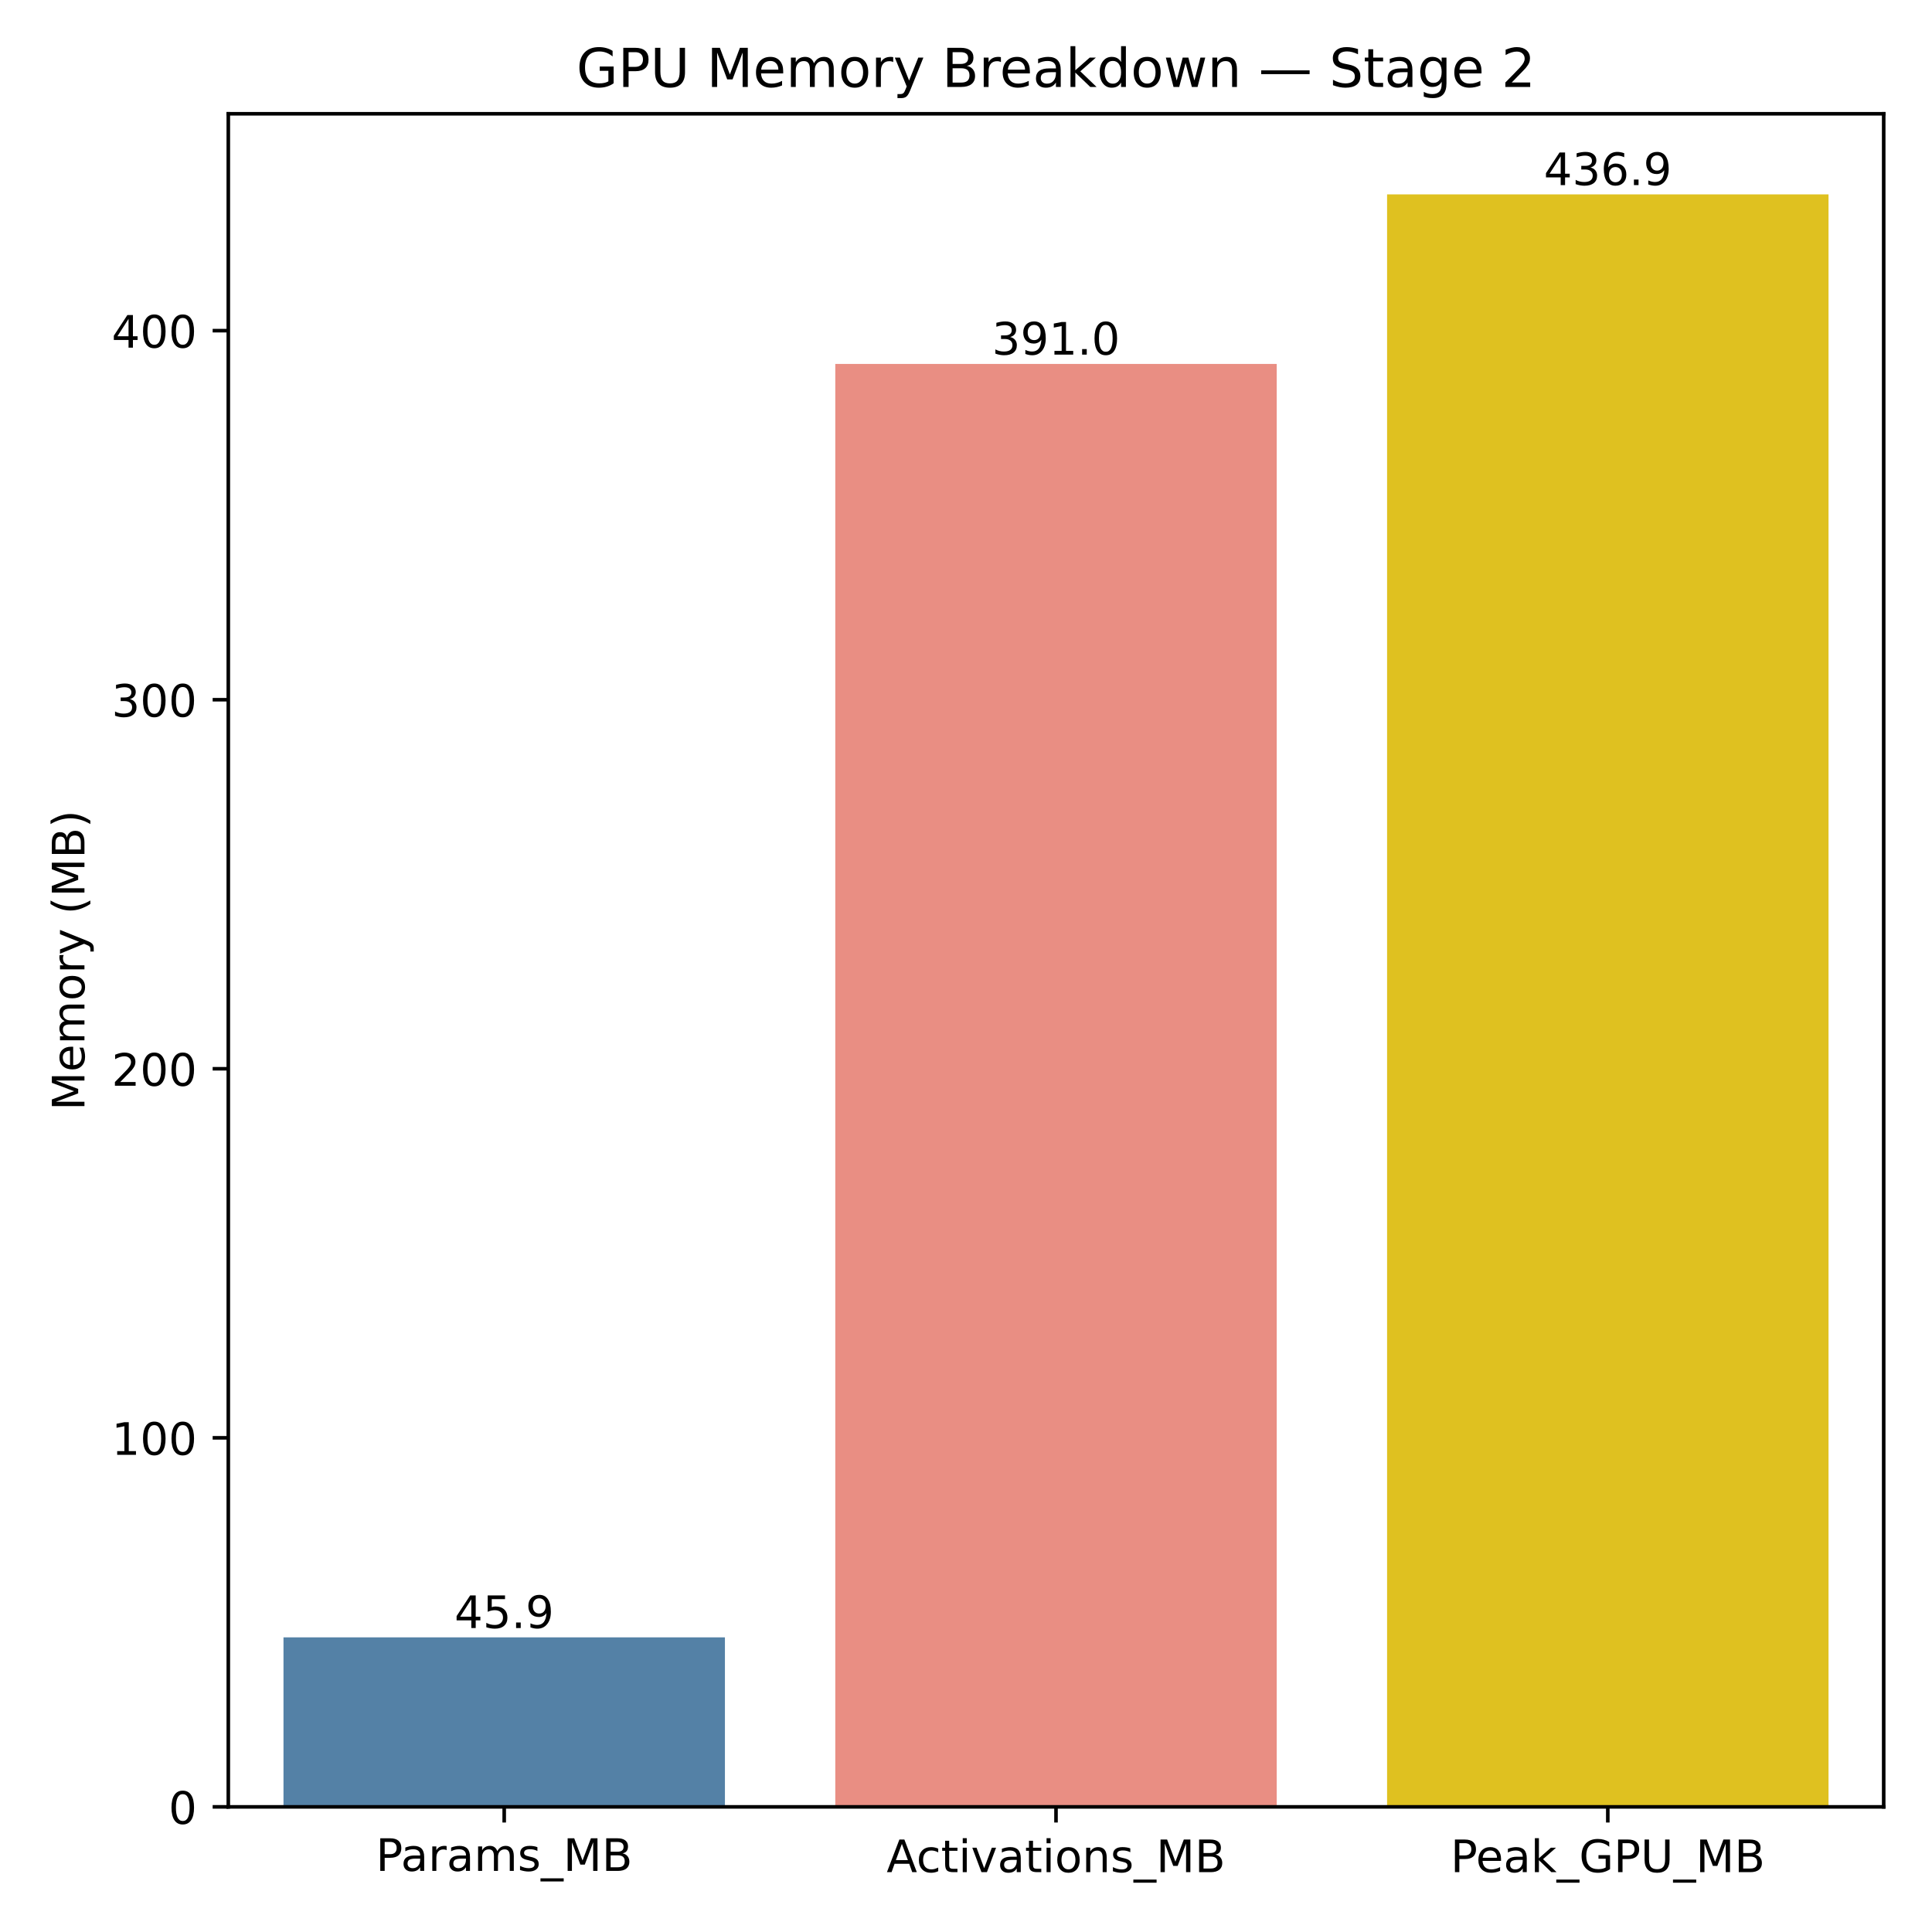
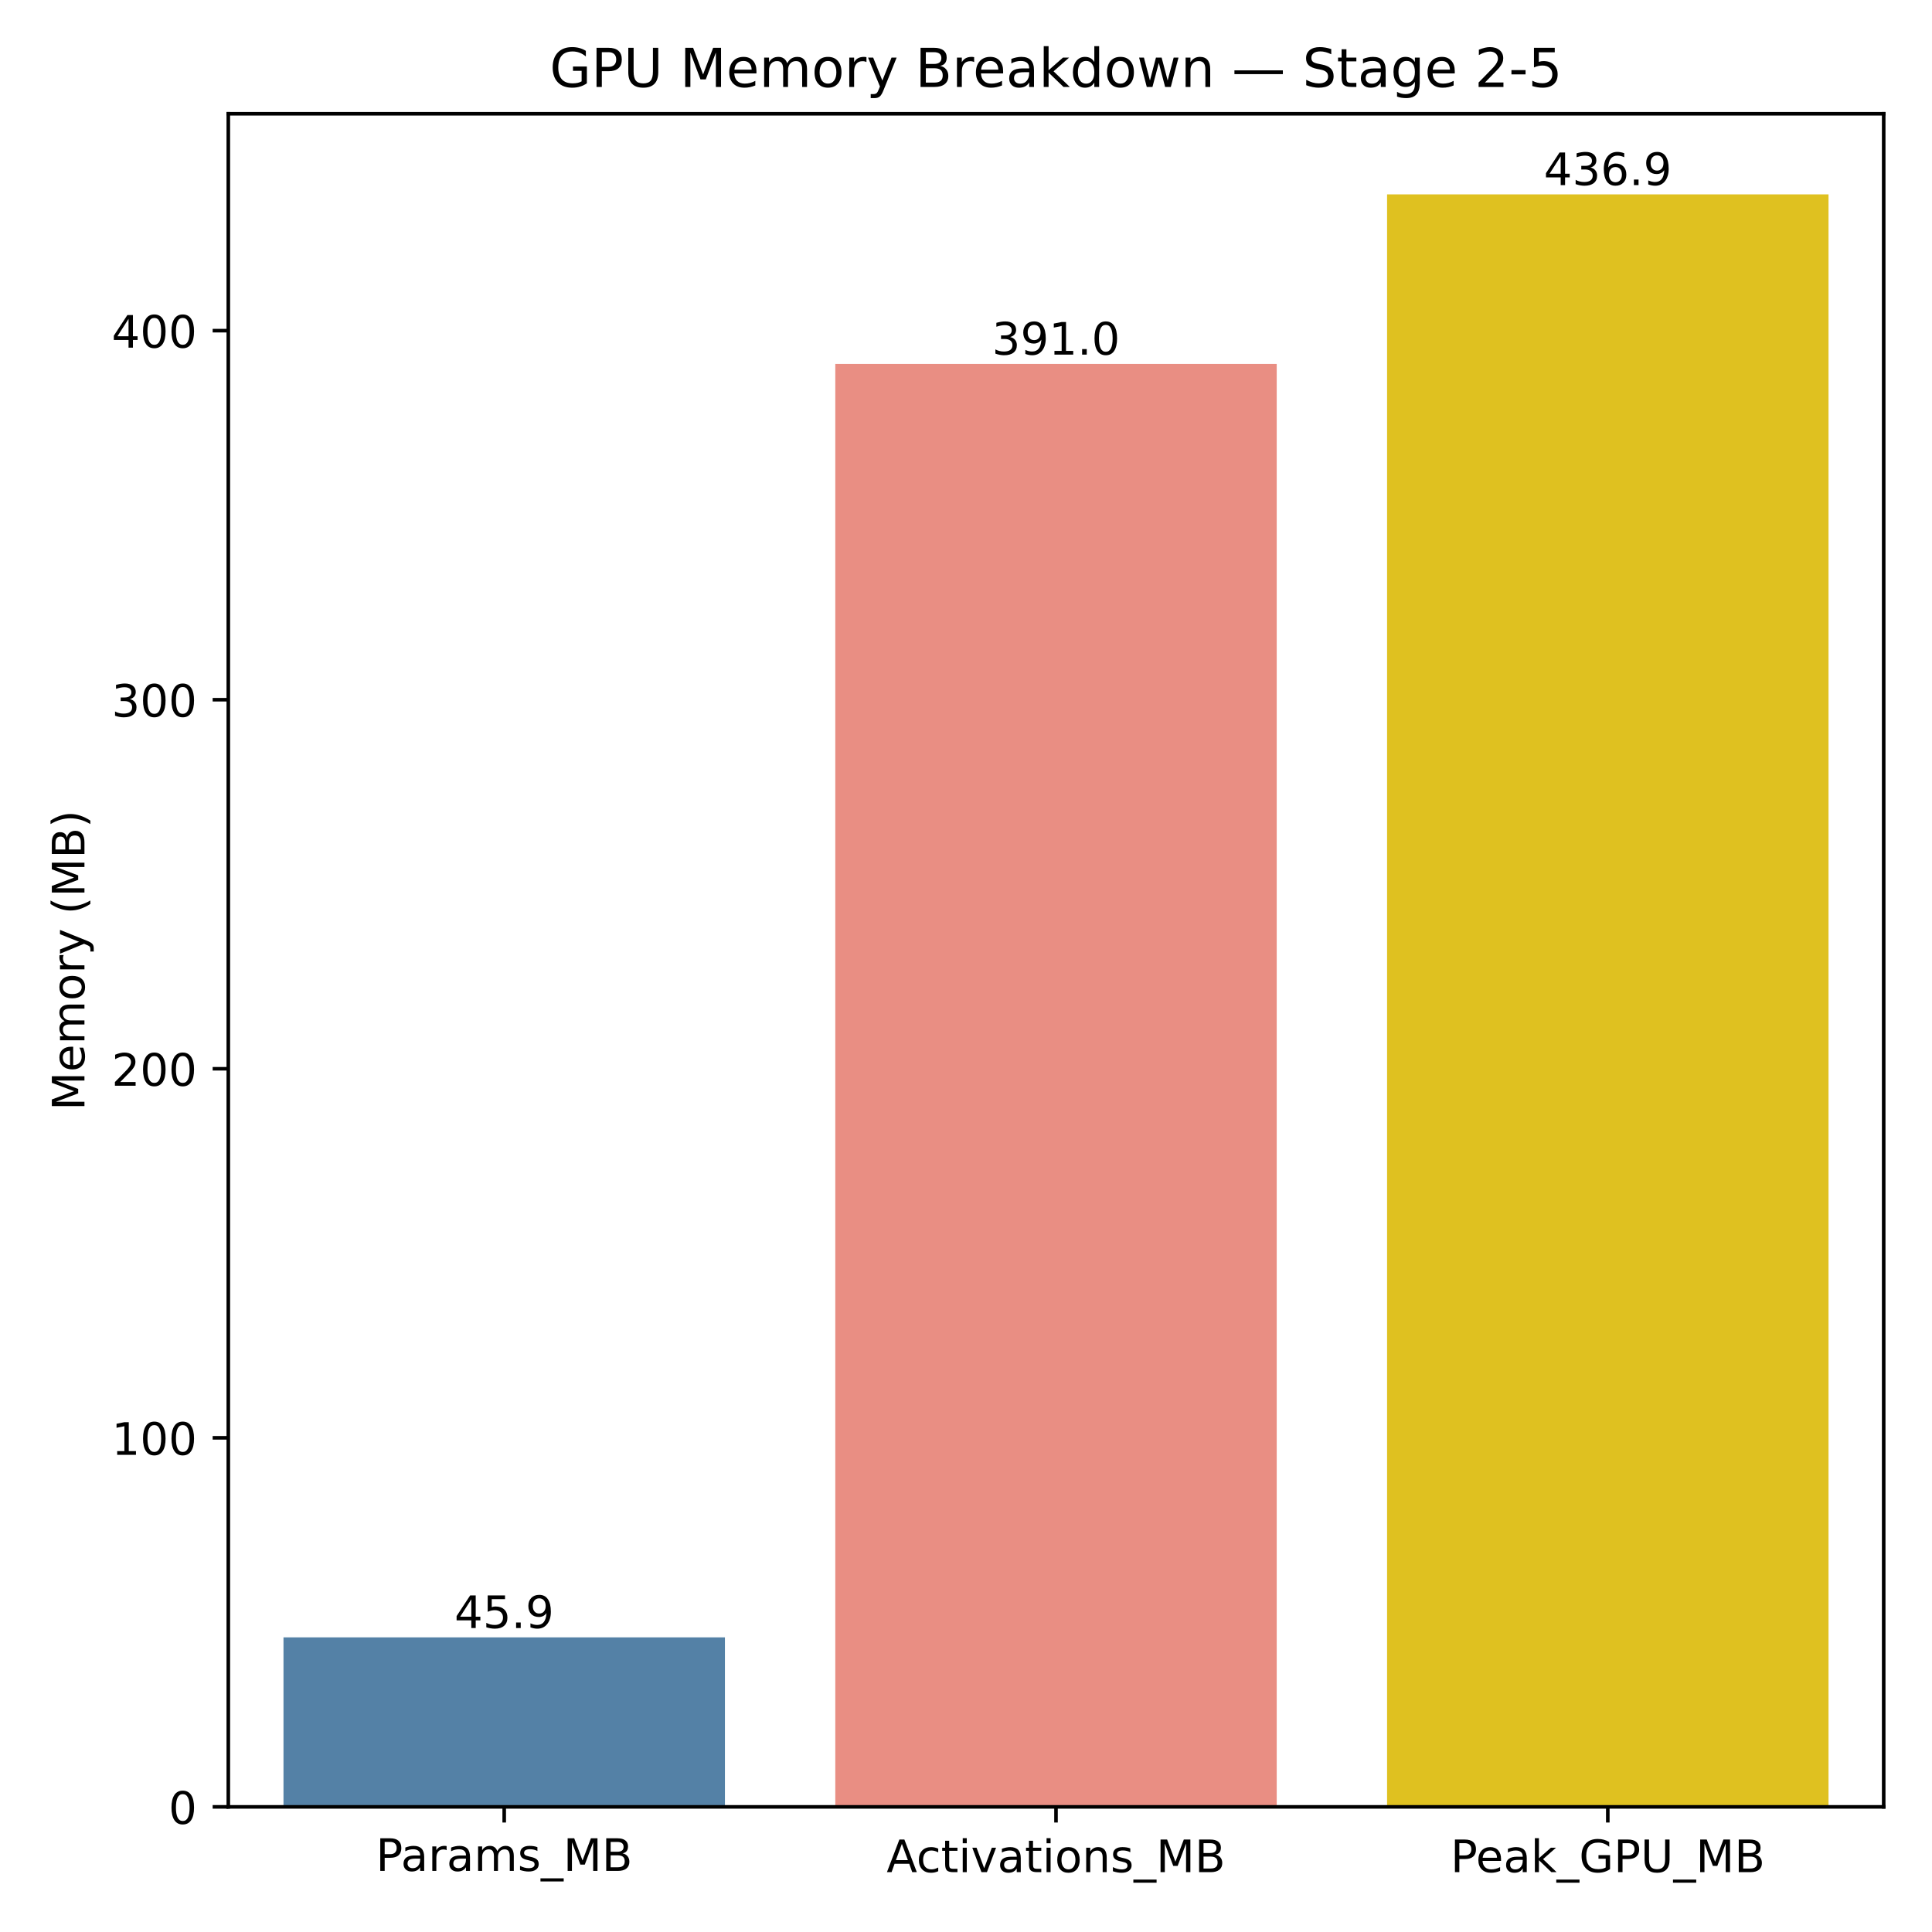
<svg xmlns="http://www.w3.org/2000/svg" xmlns:xlink="http://www.w3.org/1999/xlink" width="432pt" height="432pt" viewBox="0 0 432 432" version="1.1">
  <defs>
    <style type="text/css">*{stroke-linejoin: round; stroke-linecap: butt}</style>
  </defs>
  <g id="figure_1">
    <g id="patch_1">
      <path d="M 0 432  L 432 432  L 432 0  L 0 0  z " style="fill: #ffffff" />
    </g>
    <g id="axes_1">
      <g id="patch_2">
        <path d="M 51.05 404.019  L 421.2 404.019  L 421.2 25.44  L 51.05 25.44  z " style="fill: #ffffff" />
      </g>
      <g id="patch_3">
-         <path d="M 63.388 404.019  L 162.095 404.019  L 162.095 366.113  L 63.388 366.113  z " clip-path="url(#paf63a27db4)" style="fill: #5481a6" />
+         <path d="M 63.388 404.019  L 162.095 404.019  L 162.095 366.113  L 63.388 366.113  z " clip-path="url(#p026444ee75)" style="fill: #5481a6" />
      </g>
      <g id="patch_4">
-         <path d="M 186.772 404.019  L 285.478 404.019  L 285.478 81.373  L 186.772 81.373  z " clip-path="url(#paf63a27db4)" style="fill: #e98e83" />
+         <path d="M 186.772 404.019  L 285.478 404.019  L 285.478 81.373  L 186.772 81.373  z " clip-path="url(#p026444ee75)" style="fill: #e98e83" />
      </g>
      <g id="patch_5">
-         <path d="M 310.155 404.019  L 408.862 404.019  L 408.862 43.468  L 310.155 43.468  z " clip-path="url(#paf63a27db4)" style="fill: #dfc120" />
+         <path d="M 310.155 404.019  L 408.862 404.019  L 408.862 43.468  L 310.155 43.468  z " clip-path="url(#p026444ee75)" style="fill: #dfc120" />
      </g>
      <g id="matplotlib.axis_1">
        <g id="xtick_1">
          <g id="line2d_1">
            <defs>
-               <path id="mb69e17d9a4" d="M 0 0  L 0 3.5  " style="stroke: #000000; stroke-width: 0.8" />
+               <path id="m70f391aa8b" d="M 0 0  L 0 3.5  " style="stroke: #000000; stroke-width: 0.8" />
            </defs>
            <g>
-               <use xlink:href="#mb69e17d9a4" x="112.742" y="404.019" style="stroke: #000000; stroke-width: 0.8" />
+               <use xlink:href="#m70f391aa8b" x="112.742" y="404.019" style="stroke: #000000; stroke-width: 0.8" />
            </g>
          </g>
          <g id="text_1">
            <g transform="translate(84.0487 418.3391) scale(0.1 -0.1)">
              <defs>
                <path id="DejaVuSans-50" d="M 1259 4147  L 1259 2394  L 2053 2394  Q 2494 2394 2734 2622  Q 2975 2850 2975 3272  Q 2975 3691 2734 3919  Q 2494 4147 2053 4147  L 1259 4147  z M 628 4666  L 2053 4666  Q 2838 4666 3239 4311  Q 3641 3956 3641 3272  Q 3641 2581 3239 2228  Q 2838 1875 2053 1875  L 1259 1875  L 1259 0  L 628 0  L 628 4666  z " transform="scale(0.015625)" />
                <path id="DejaVuSans-61" d="M 2194 1759  Q 1497 1759 1228 1600  Q 959 1441 959 1056  Q 959 750 1161 570  Q 1363 391 1709 391  Q 2188 391 2477 730  Q 2766 1069 2766 1631  L 2766 1759  L 2194 1759  z M 3341 1997  L 3341 0  L 2766 0  L 2766 531  Q 2569 213 2275 61  Q 1981 -91 1556 -91  Q 1019 -91 701 211  Q 384 513 384 1019  Q 384 1609 779 1909  Q 1175 2209 1959 2209  L 2766 2209  L 2766 2266  Q 2766 2663 2505 2880  Q 2244 3097 1772 3097  Q 1472 3097 1187 3025  Q 903 2953 641 2809  L 641 3341  Q 956 3463 1253 3523  Q 1550 3584 1831 3584  Q 2591 3584 2966 3190  Q 3341 2797 3341 1997  z " transform="scale(0.015625)" />
                <path id="DejaVuSans-72" d="M 2631 2963  Q 2534 3019 2420 3045  Q 2306 3072 2169 3072  Q 1681 3072 1420 2755  Q 1159 2438 1159 1844  L 1159 0  L 581 0  L 581 3500  L 1159 3500  L 1159 2956  Q 1341 3275 1631 3429  Q 1922 3584 2338 3584  Q 2397 3584 2469 3576  Q 2541 3569 2628 3553  L 2631 2963  z " transform="scale(0.015625)" />
                <path id="DejaVuSans-6d" d="M 3328 2828  Q 3544 3216 3844 3400  Q 4144 3584 4550 3584  Q 5097 3584 5394 3201  Q 5691 2819 5691 2113  L 5691 0  L 5113 0  L 5113 2094  Q 5113 2597 4934 2840  Q 4756 3084 4391 3084  Q 3944 3084 3684 2787  Q 3425 2491 3425 1978  L 3425 0  L 2847 0  L 2847 2094  Q 2847 2600 2669 2842  Q 2491 3084 2119 3084  Q 1678 3084 1418 2786  Q 1159 2488 1159 1978  L 1159 0  L 581 0  L 581 3500  L 1159 3500  L 1159 2956  Q 1356 3278 1631 3431  Q 1906 3584 2284 3584  Q 2666 3584 2933 3390  Q 3200 3197 3328 2828  z " transform="scale(0.015625)" />
                <path id="DejaVuSans-73" d="M 2834 3397  L 2834 2853  Q 2591 2978 2328 3040  Q 2066 3103 1784 3103  Q 1356 3103 1142 2972  Q 928 2841 928 2578  Q 928 2378 1081 2264  Q 1234 2150 1697 2047  L 1894 2003  Q 2506 1872 2764 1633  Q 3022 1394 3022 966  Q 3022 478 2636 193  Q 2250 -91 1575 -91  Q 1294 -91 989 -36  Q 684 19 347 128  L 347 722  Q 666 556 975 473  Q 1284 391 1588 391  Q 1994 391 2212 530  Q 2431 669 2431 922  Q 2431 1156 2273 1281  Q 2116 1406 1581 1522  L 1381 1569  Q 847 1681 609 1914  Q 372 2147 372 2553  Q 372 3047 722 3315  Q 1072 3584 1716 3584  Q 2034 3584 2315 3537  Q 2597 3491 2834 3397  z " transform="scale(0.015625)" />
                <path id="DejaVuSans-5f" d="M 3263 -1063  L 3263 -1509  L -63 -1509  L -63 -1063  L 3263 -1063  z " transform="scale(0.015625)" />
                <path id="DejaVuSans-4d" d="M 628 4666  L 1569 4666  L 2759 1491  L 3956 4666  L 4897 4666  L 4897 0  L 4281 0  L 4281 4097  L 3078 897  L 2444 897  L 1241 4097  L 1241 0  L 628 0  L 628 4666  z " transform="scale(0.015625)" />
                <path id="DejaVuSans-42" d="M 1259 2228  L 1259 519  L 2272 519  Q 2781 519 3026 730  Q 3272 941 3272 1375  Q 3272 1813 3026 2020  Q 2781 2228 2272 2228  L 1259 2228  z M 1259 4147  L 1259 2741  L 2194 2741  Q 2656 2741 2882 2914  Q 3109 3088 3109 3444  Q 3109 3797 2882 3972  Q 2656 4147 2194 4147  L 1259 4147  z M 628 4666  L 2241 4666  Q 2963 4666 3353 4366  Q 3744 4066 3744 3513  Q 3744 3084 3544 2831  Q 3344 2578 2956 2516  Q 3422 2416 3680 2098  Q 3938 1781 3938 1306  Q 3938 681 3513 340  Q 3088 0 2303 0  L 628 0  L 628 4666  z " transform="scale(0.015625)" />
              </defs>
              <use xlink:href="#DejaVuSans-50" />
              <use xlink:href="#DejaVuSans-61" transform="translate(55.80273 0)" />
              <use xlink:href="#DejaVuSans-72" transform="translate(117.082 0)" />
              <use xlink:href="#DejaVuSans-61" transform="translate(158.1953 0)" />
              <use xlink:href="#DejaVuSans-6d" transform="translate(219.4746 0)" />
              <use xlink:href="#DejaVuSans-73" transform="translate(316.8867 0)" />
              <use xlink:href="#DejaVuSans-5f" transform="translate(368.9863 0)" />
              <use xlink:href="#DejaVuSans-4d" transform="translate(418.9863 0)" />
              <use xlink:href="#DejaVuSans-42" transform="translate(505.2656 0)" />
            </g>
          </g>
        </g>
        <g id="xtick_2">
          <g id="line2d_2">
            <g>
-               <use xlink:href="#mb69e17d9a4" x="236.125" y="404.019" style="stroke: #000000; stroke-width: 0.8" />
+               <use xlink:href="#m70f391aa8b" x="236.125" y="404.019" style="stroke: #000000; stroke-width: 0.8" />
            </g>
          </g>
          <g id="text_2">
            <g transform="translate(198.2438 418.6172) scale(0.1 -0.1)">
              <defs>
                <path id="DejaVuSans-41" d="M 2188 4044  L 1331 1722  L 3047 1722  L 2188 4044  z M 1831 4666  L 2547 4666  L 4325 0  L 3669 0  L 3244 1197  L 1141 1197  L 716 0  L 50 0  L 1831 4666  z " transform="scale(0.015625)" />
                <path id="DejaVuSans-63" d="M 3122 3366  L 3122 2828  Q 2878 2963 2633 3030  Q 2388 3097 2138 3097  Q 1578 3097 1268 2742  Q 959 2388 959 1747  Q 959 1106 1268 751  Q 1578 397 2138 397  Q 2388 397 2633 464  Q 2878 531 3122 666  L 3122 134  Q 2881 22 2623 -34  Q 2366 -91 2075 -91  Q 1284 -91 818 406  Q 353 903 353 1747  Q 353 2603 823 3093  Q 1294 3584 2113 3584  Q 2378 3584 2631 3529  Q 2884 3475 3122 3366  z " transform="scale(0.015625)" />
                <path id="DejaVuSans-74" d="M 1172 4494  L 1172 3500  L 2356 3500  L 2356 3053  L 1172 3053  L 1172 1153  Q 1172 725 1289 603  Q 1406 481 1766 481  L 2356 481  L 2356 0  L 1766 0  Q 1100 0 847 248  Q 594 497 594 1153  L 594 3053  L 172 3053  L 172 3500  L 594 3500  L 594 4494  L 1172 4494  z " transform="scale(0.015625)" />
                <path id="DejaVuSans-69" d="M 603 3500  L 1178 3500  L 1178 0  L 603 0  L 603 3500  z M 603 4863  L 1178 4863  L 1178 4134  L 603 4134  L 603 4863  z " transform="scale(0.015625)" />
                <path id="DejaVuSans-76" d="M 191 3500  L 800 3500  L 1894 563  L 2988 3500  L 3597 3500  L 2284 0  L 1503 0  L 191 3500  z " transform="scale(0.015625)" />
                <path id="DejaVuSans-6f" d="M 1959 3097  Q 1497 3097 1228 2736  Q 959 2375 959 1747  Q 959 1119 1226 758  Q 1494 397 1959 397  Q 2419 397 2687 759  Q 2956 1122 2956 1747  Q 2956 2369 2687 2733  Q 2419 3097 1959 3097  z M 1959 3584  Q 2709 3584 3137 3096  Q 3566 2609 3566 1747  Q 3566 888 3137 398  Q 2709 -91 1959 -91  Q 1206 -91 779 398  Q 353 888 353 1747  Q 353 2609 779 3096  Q 1206 3584 1959 3584  z " transform="scale(0.015625)" />
                <path id="DejaVuSans-6e" d="M 3513 2113  L 3513 0  L 2938 0  L 2938 2094  Q 2938 2591 2744 2837  Q 2550 3084 2163 3084  Q 1697 3084 1428 2787  Q 1159 2491 1159 1978  L 1159 0  L 581 0  L 581 3500  L 1159 3500  L 1159 2956  Q 1366 3272 1645 3428  Q 1925 3584 2291 3584  Q 2894 3584 3203 3211  Q 3513 2838 3513 2113  z " transform="scale(0.015625)" />
              </defs>
              <use xlink:href="#DejaVuSans-41" />
              <use xlink:href="#DejaVuSans-63" transform="translate(66.6582 0)" />
              <use xlink:href="#DejaVuSans-74" transform="translate(121.6387 0)" />
              <use xlink:href="#DejaVuSans-69" transform="translate(160.8477 0)" />
              <use xlink:href="#DejaVuSans-76" transform="translate(188.6309 0)" />
              <use xlink:href="#DejaVuSans-61" transform="translate(247.8105 0)" />
              <use xlink:href="#DejaVuSans-74" transform="translate(309.0898 0)" />
              <use xlink:href="#DejaVuSans-69" transform="translate(348.2988 0)" />
              <use xlink:href="#DejaVuSans-6f" transform="translate(376.082 0)" />
              <use xlink:href="#DejaVuSans-6e" transform="translate(437.2637 0)" />
              <use xlink:href="#DejaVuSans-73" transform="translate(500.6426 0)" />
              <use xlink:href="#DejaVuSans-5f" transform="translate(552.7422 0)" />
              <use xlink:href="#DejaVuSans-4d" transform="translate(602.7422 0)" />
              <use xlink:href="#DejaVuSans-42" transform="translate(689.0215 0)" />
            </g>
          </g>
        </g>
        <g id="xtick_3">
          <g id="line2d_3">
            <g>
-               <use xlink:href="#mb69e17d9a4" x="359.508" y="404.019" style="stroke: #000000; stroke-width: 0.8" />
+               <use xlink:href="#m70f391aa8b" x="359.508" y="404.019" style="stroke: #000000; stroke-width: 0.8" />
            </g>
          </g>
          <g id="text_3">
            <g transform="translate(324.3458 418.6172) scale(0.1 -0.1)">
              <defs>
                <path id="DejaVuSans-65" d="M 3597 1894  L 3597 1613  L 953 1613  Q 991 1019 1311 708  Q 1631 397 2203 397  Q 2534 397 2845 478  Q 3156 559 3463 722  L 3463 178  Q 3153 47 2828 -22  Q 2503 -91 2169 -91  Q 1331 -91 842 396  Q 353 884 353 1716  Q 353 2575 817 3079  Q 1281 3584 2069 3584  Q 2775 3584 3186 3129  Q 3597 2675 3597 1894  z M 3022 2063  Q 3016 2534 2758 2815  Q 2500 3097 2075 3097  Q 1594 3097 1305 2825  Q 1016 2553 972 2059  L 3022 2063  z " transform="scale(0.015625)" />
                <path id="DejaVuSans-6b" d="M 581 4863  L 1159 4863  L 1159 1991  L 2875 3500  L 3609 3500  L 1753 1863  L 3688 0  L 2938 0  L 1159 1709  L 1159 0  L 581 0  L 581 4863  z " transform="scale(0.015625)" />
                <path id="DejaVuSans-47" d="M 3809 666  L 3809 1919  L 2778 1919  L 2778 2438  L 4434 2438  L 4434 434  Q 4069 175 3628 42  Q 3188 -91 2688 -91  Q 1594 -91 976 548  Q 359 1188 359 2328  Q 359 3472 976 4111  Q 1594 4750 2688 4750  Q 3144 4750 3555 4637  Q 3966 4525 4313 4306  L 4313 3634  Q 3963 3931 3569 4081  Q 3175 4231 2741 4231  Q 1884 4231 1454 3753  Q 1025 3275 1025 2328  Q 1025 1384 1454 906  Q 1884 428 2741 428  Q 3075 428 3337 486  Q 3600 544 3809 666  z " transform="scale(0.015625)" />
                <path id="DejaVuSans-55" d="M 556 4666  L 1191 4666  L 1191 1831  Q 1191 1081 1462 751  Q 1734 422 2344 422  Q 2950 422 3222 751  Q 3494 1081 3494 1831  L 3494 4666  L 4128 4666  L 4128 1753  Q 4128 841 3676 375  Q 3225 -91 2344 -91  Q 1459 -91 1007 375  Q 556 841 556 1753  L 556 4666  z " transform="scale(0.015625)" />
              </defs>
              <use xlink:href="#DejaVuSans-50" />
              <use xlink:href="#DejaVuSans-65" transform="translate(56.67773 0)" />
              <use xlink:href="#DejaVuSans-61" transform="translate(118.2012 0)" />
              <use xlink:href="#DejaVuSans-6b" transform="translate(179.4805 0)" />
              <use xlink:href="#DejaVuSans-5f" transform="translate(237.3906 0)" />
              <use xlink:href="#DejaVuSans-47" transform="translate(287.3906 0)" />
              <use xlink:href="#DejaVuSans-50" transform="translate(364.8809 0)" />
              <use xlink:href="#DejaVuSans-55" transform="translate(425.1836 0)" />
              <use xlink:href="#DejaVuSans-5f" transform="translate(498.377 0)" />
              <use xlink:href="#DejaVuSans-4d" transform="translate(548.377 0)" />
              <use xlink:href="#DejaVuSans-42" transform="translate(634.6562 0)" />
            </g>
          </g>
        </g>
      </g>
      <g id="matplotlib.axis_2">
        <g id="ytick_1">
          <g id="line2d_4">
            <defs>
-               <path id="m42129d352d" d="M 0 0  L -3.5 0  " style="stroke: #000000; stroke-width: 0.8" />
+               <path id="mc173bc2b0c" d="M 0 0  L -3.5 0  " style="stroke: #000000; stroke-width: 0.8" />
            </defs>
            <g>
-               <use xlink:href="#m42129d352d" x="51.05" y="404.019" style="stroke: #000000; stroke-width: 0.8" />
+               <use xlink:href="#mc173bc2b0c" x="51.05" y="404.019" style="stroke: #000000; stroke-width: 0.8" />
            </g>
          </g>
          <g id="text_4">
            <g transform="translate(37.6875 407.818) scale(0.1 -0.1)">
              <defs>
                <path id="DejaVuSans-30" d="M 2034 4250  Q 1547 4250 1301 3770  Q 1056 3291 1056 2328  Q 1056 1369 1301 889  Q 1547 409 2034 409  Q 2525 409 2770 889  Q 3016 1369 3016 2328  Q 3016 3291 2770 3770  Q 2525 4250 2034 4250  z M 2034 4750  Q 2819 4750 3233 4129  Q 3647 3509 3647 2328  Q 3647 1150 3233 529  Q 2819 -91 2034 -91  Q 1250 -91 836 529  Q 422 1150 422 2328  Q 422 3509 836 4129  Q 1250 4750 2034 4750  z " transform="scale(0.015625)" />
              </defs>
              <use xlink:href="#DejaVuSans-30" />
            </g>
          </g>
        </g>
        <g id="ytick_2">
          <g id="line2d_5">
            <g>
-               <use xlink:href="#m42129d352d" x="51.05" y="321.498" style="stroke: #000000; stroke-width: 0.8" />
+               <use xlink:href="#mc173bc2b0c" x="51.05" y="321.498" style="stroke: #000000; stroke-width: 0.8" />
            </g>
          </g>
          <g id="text_5">
            <g transform="translate(24.9625 325.297) scale(0.1 -0.1)">
              <defs>
                <path id="DejaVuSans-31" d="M 794 531  L 1825 531  L 1825 4091  L 703 3866  L 703 4441  L 1819 4666  L 2450 4666  L 2450 531  L 3481 531  L 3481 0  L 794 0  L 794 531  z " transform="scale(0.015625)" />
              </defs>
              <use xlink:href="#DejaVuSans-31" />
              <use xlink:href="#DejaVuSans-30" transform="translate(63.62305 0)" />
              <use xlink:href="#DejaVuSans-30" transform="translate(127.2461 0)" />
            </g>
          </g>
        </g>
        <g id="ytick_3">
          <g id="line2d_6">
            <g>
-               <use xlink:href="#m42129d352d" x="51.05" y="238.977" style="stroke: #000000; stroke-width: 0.8" />
+               <use xlink:href="#mc173bc2b0c" x="51.05" y="238.977" style="stroke: #000000; stroke-width: 0.8" />
            </g>
          </g>
          <g id="text_6">
            <g transform="translate(24.9625 242.7761) scale(0.1 -0.1)">
              <defs>
                <path id="DejaVuSans-32" d="M 1228 531  L 3431 531  L 3431 0  L 469 0  L 469 531  Q 828 903 1448 1529  Q 2069 2156 2228 2338  Q 2531 2678 2651 2914  Q 2772 3150 2772 3378  Q 2772 3750 2511 3984  Q 2250 4219 1831 4219  Q 1534 4219 1204 4116  Q 875 4013 500 3803  L 500 4441  Q 881 4594 1212 4672  Q 1544 4750 1819 4750  Q 2544 4750 2975 4387  Q 3406 4025 3406 3419  Q 3406 3131 3298 2873  Q 3191 2616 2906 2266  Q 2828 2175 2409 1742  Q 1991 1309 1228 531  z " transform="scale(0.015625)" />
              </defs>
              <use xlink:href="#DejaVuSans-32" />
              <use xlink:href="#DejaVuSans-30" transform="translate(63.62305 0)" />
              <use xlink:href="#DejaVuSans-30" transform="translate(127.2461 0)" />
            </g>
          </g>
        </g>
        <g id="ytick_4">
          <g id="line2d_7">
            <g>
-               <use xlink:href="#m42129d352d" x="51.05" y="156.456" style="stroke: #000000; stroke-width: 0.8" />
+               <use xlink:href="#mc173bc2b0c" x="51.05" y="156.456" style="stroke: #000000; stroke-width: 0.8" />
            </g>
          </g>
          <g id="text_7">
            <g transform="translate(24.9625 160.2551) scale(0.1 -0.1)">
              <defs>
                <path id="DejaVuSans-33" d="M 2597 2516  Q 3050 2419 3304 2112  Q 3559 1806 3559 1356  Q 3559 666 3084 287  Q 2609 -91 1734 -91  Q 1441 -91 1130 -33  Q 819 25 488 141  L 488 750  Q 750 597 1062 519  Q 1375 441 1716 441  Q 2309 441 2620 675  Q 2931 909 2931 1356  Q 2931 1769 2642 2001  Q 2353 2234 1838 2234  L 1294 2234  L 1294 2753  L 1863 2753  Q 2328 2753 2575 2939  Q 2822 3125 2822 3475  Q 2822 3834 2567 4026  Q 2313 4219 1838 4219  Q 1578 4219 1281 4162  Q 984 4106 628 3988  L 628 4550  Q 988 4650 1302 4700  Q 1616 4750 1894 4750  Q 2613 4750 3031 4423  Q 3450 4097 3450 3541  Q 3450 3153 3228 2886  Q 3006 2619 2597 2516  z " transform="scale(0.015625)" />
              </defs>
              <use xlink:href="#DejaVuSans-33" />
              <use xlink:href="#DejaVuSans-30" transform="translate(63.62305 0)" />
              <use xlink:href="#DejaVuSans-30" transform="translate(127.2461 0)" />
            </g>
          </g>
        </g>
        <g id="ytick_5">
          <g id="line2d_8">
            <g>
-               <use xlink:href="#m42129d352d" x="51.05" y="73.935" style="stroke: #000000; stroke-width: 0.8" />
+               <use xlink:href="#mc173bc2b0c" x="51.05" y="73.935" style="stroke: #000000; stroke-width: 0.8" />
            </g>
          </g>
          <g id="text_8">
            <g transform="translate(24.9625 77.7342) scale(0.1 -0.1)">
              <defs>
                <path id="DejaVuSans-34" d="M 2419 4116  L 825 1625  L 2419 1625  L 2419 4116  z M 2253 4666  L 3047 4666  L 3047 1625  L 3713 1625  L 3713 1100  L 3047 1100  L 3047 0  L 2419 0  L 2419 1100  L 313 1100  L 313 1709  L 2253 4666  z " transform="scale(0.015625)" />
              </defs>
              <use xlink:href="#DejaVuSans-34" />
              <use xlink:href="#DejaVuSans-30" transform="translate(63.62305 0)" />
              <use xlink:href="#DejaVuSans-30" transform="translate(127.2461 0)" />
            </g>
          </g>
        </g>
        <g id="text_9">
          <g transform="translate(18.88281 248.2997) rotate(-90) scale(0.1 -0.1)">
            <defs>
              <path id="DejaVuSans-79" d="M 2059 -325  Q 1816 -950 1584 -1140  Q 1353 -1331 966 -1331  L 506 -1331  L 506 -850  L 844 -850  Q 1081 -850 1212 -737  Q 1344 -625 1503 -206  L 1606 56  L 191 3500  L 800 3500  L 1894 763  L 2988 3500  L 3597 3500  L 2059 -325  z " transform="scale(0.015625)" />
              <path id="DejaVuSans-20" transform="scale(0.015625)" />
              <path id="DejaVuSans-28" d="M 1984 4856  Q 1566 4138 1362 3434  Q 1159 2731 1159 2009  Q 1159 1288 1364 580  Q 1569 -128 1984 -844  L 1484 -844  Q 1016 -109 783 600  Q 550 1309 550 2009  Q 550 2706 781 3412  Q 1013 4119 1484 4856  L 1984 4856  z " transform="scale(0.015625)" />
              <path id="DejaVuSans-29" d="M 513 4856  L 1013 4856  Q 1481 4119 1714 3412  Q 1947 2706 1947 2009  Q 1947 1309 1714 600  Q 1481 -109 1013 -844  L 513 -844  Q 928 -128 1133 580  Q 1338 1288 1338 2009  Q 1338 2731 1133 3434  Q 928 4138 513 4856  z " transform="scale(0.015625)" />
            </defs>
            <use xlink:href="#DejaVuSans-4d" />
            <use xlink:href="#DejaVuSans-65" transform="translate(86.2793 0)" />
            <use xlink:href="#DejaVuSans-6d" transform="translate(147.8027 0)" />
            <use xlink:href="#DejaVuSans-6f" transform="translate(245.2148 0)" />
            <use xlink:href="#DejaVuSans-72" transform="translate(306.3965 0)" />
            <use xlink:href="#DejaVuSans-79" transform="translate(347.5098 0)" />
            <use xlink:href="#DejaVuSans-20" transform="translate(406.6895 0)" />
            <use xlink:href="#DejaVuSans-28" transform="translate(438.4766 0)" />
            <use xlink:href="#DejaVuSans-4d" transform="translate(477.4902 0)" />
            <use xlink:href="#DejaVuSans-42" transform="translate(563.7695 0)" />
            <use xlink:href="#DejaVuSans-29" transform="translate(632.373 0)" />
          </g>
        </g>
      </g>
      <g id="line2d_9">
-         <path clip-path="url(#paf63a27db4)" style="fill: none; stroke: #424242; stroke-width: 2.25; stroke-linecap: square" />
+         <path clip-path="url(#p026444ee75)" style="fill: none; stroke: #424242; stroke-width: 2.25; stroke-linecap: square" />
      </g>
      <g id="line2d_10">
-         <path clip-path="url(#paf63a27db4)" style="fill: none; stroke: #424242; stroke-width: 2.25; stroke-linecap: square" />
+         <path clip-path="url(#p026444ee75)" style="fill: none; stroke: #424242; stroke-width: 2.25; stroke-linecap: square" />
      </g>
      <g id="line2d_11">
-         <path clip-path="url(#paf63a27db4)" style="fill: none; stroke: #424242; stroke-width: 2.25; stroke-linecap: square" />
+         <path clip-path="url(#p026444ee75)" style="fill: none; stroke: #424242; stroke-width: 2.25; stroke-linecap: square" />
      </g>
      <g id="patch_6">
        <path d="M 51.05 404.019  L 51.05 25.44  " style="fill: none; stroke: #000000; stroke-width: 0.8; stroke-linejoin: miter; stroke-linecap: square" />
      </g>
      <g id="patch_7">
        <path d="M 421.2 404.019  L 421.2 25.44  " style="fill: none; stroke: #000000; stroke-width: 0.8; stroke-linejoin: miter; stroke-linecap: square" />
      </g>
      <g id="patch_8">
        <path d="M 51.05 404.019  L 421.2 404.019  " style="fill: none; stroke: #000000; stroke-width: 0.8; stroke-linejoin: miter; stroke-linecap: square" />
      </g>
      <g id="patch_9">
        <path d="M 51.05 25.44  L 421.2 25.44  " style="fill: none; stroke: #000000; stroke-width: 0.8; stroke-linejoin: miter; stroke-linecap: square" />
      </g>
      <g id="text_10">
        <g transform="translate(101.6089 364.0336) scale(0.1 -0.1)">
          <defs>
            <path id="DejaVuSans-35" d="M 691 4666  L 3169 4666  L 3169 4134  L 1269 4134  L 1269 2991  Q 1406 3038 1543 3061  Q 1681 3084 1819 3084  Q 2600 3084 3056 2656  Q 3513 2228 3513 1497  Q 3513 744 3044 326  Q 2575 -91 1722 -91  Q 1428 -91 1123 -41  Q 819 9 494 109  L 494 744  Q 775 591 1075 516  Q 1375 441 1709 441  Q 2250 441 2565 725  Q 2881 1009 2881 1497  Q 2881 1984 2565 2268  Q 2250 2553 1709 2553  Q 1456 2553 1204 2497  Q 953 2441 691 2322  L 691 4666  z " transform="scale(0.015625)" />
            <path id="DejaVuSans-2e" d="M 684 794  L 1344 794  L 1344 0  L 684 0  L 684 794  z " transform="scale(0.015625)" />
            <path id="DejaVuSans-39" d="M 703 97  L 703 672  Q 941 559 1184 500  Q 1428 441 1663 441  Q 2288 441 2617 861  Q 2947 1281 2994 2138  Q 2813 1869 2534 1725  Q 2256 1581 1919 1581  Q 1219 1581 811 2004  Q 403 2428 403 3163  Q 403 3881 828 4315  Q 1253 4750 1959 4750  Q 2769 4750 3195 4129  Q 3622 3509 3622 2328  Q 3622 1225 3098 567  Q 2575 -91 1691 -91  Q 1453 -91 1209 -44  Q 966 3 703 97  z M 1959 2075  Q 2384 2075 2632 2365  Q 2881 2656 2881 3163  Q 2881 3666 2632 3958  Q 2384 4250 1959 4250  Q 1534 4250 1286 3958  Q 1038 3666 1038 3163  Q 1038 2656 1286 2365  Q 1534 2075 1959 2075  z " transform="scale(0.015625)" />
          </defs>
          <use xlink:href="#DejaVuSans-34" />
          <use xlink:href="#DejaVuSans-35" transform="translate(63.62305 0)" />
          <use xlink:href="#DejaVuSans-2e" transform="translate(127.2461 0)" />
          <use xlink:href="#DejaVuSans-39" transform="translate(159.0332 0)" />
        </g>
      </g>
      <g id="text_11">
        <g transform="translate(221.8109 79.29333) scale(0.1 -0.1)">
          <use xlink:href="#DejaVuSans-33" />
          <use xlink:href="#DejaVuSans-39" transform="translate(63.62305 0)" />
          <use xlink:href="#DejaVuSans-31" transform="translate(127.2461 0)" />
          <use xlink:href="#DejaVuSans-2e" transform="translate(190.8691 0)" />
          <use xlink:href="#DejaVuSans-30" transform="translate(222.6562 0)" />
        </g>
      </g>
      <g id="text_12">
        <g transform="translate(345.1943 41.38787) scale(0.1 -0.1)">
          <defs>
            <path id="DejaVuSans-36" d="M 2113 2584  Q 1688 2584 1439 2293  Q 1191 2003 1191 1497  Q 1191 994 1439 701  Q 1688 409 2113 409  Q 2538 409 2786 701  Q 3034 994 3034 1497  Q 3034 2003 2786 2293  Q 2538 2584 2113 2584  z M 3366 4563  L 3366 3988  Q 3128 4100 2886 4159  Q 2644 4219 2406 4219  Q 1781 4219 1451 3797  Q 1122 3375 1075 2522  Q 1259 2794 1537 2939  Q 1816 3084 2150 3084  Q 2853 3084 3261 2657  Q 3669 2231 3669 1497  Q 3669 778 3244 343  Q 2819 -91 2113 -91  Q 1303 -91 875 529  Q 447 1150 447 2328  Q 447 3434 972 4092  Q 1497 4750 2381 4750  Q 2619 4750 2861 4703  Q 3103 4656 3366 4563  z " transform="scale(0.015625)" />
          </defs>
          <use xlink:href="#DejaVuSans-34" />
          <use xlink:href="#DejaVuSans-33" transform="translate(63.62305 0)" />
          <use xlink:href="#DejaVuSans-36" transform="translate(127.2461 0)" />
          <use xlink:href="#DejaVuSans-2e" transform="translate(190.8691 0)" />
          <use xlink:href="#DejaVuSans-39" transform="translate(222.6562 0)" />
        </g>
      </g>
      <g id="text_13">
-         <g transform="translate(128.8928 19.44) scale(0.12 -0.12)">
+         <g transform="translate(122.9106 19.44) scale(0.12 -0.12)">
          <defs>
            <path id="DejaVuSans-64" d="M 2906 2969  L 2906 4863  L 3481 4863  L 3481 0  L 2906 0  L 2906 525  Q 2725 213 2448 61  Q 2172 -91 1784 -91  Q 1150 -91 751 415  Q 353 922 353 1747  Q 353 2572 751 3078  Q 1150 3584 1784 3584  Q 2172 3584 2448 3432  Q 2725 3281 2906 2969  z M 947 1747  Q 947 1113 1208 752  Q 1469 391 1925 391  Q 2381 391 2643 752  Q 2906 1113 2906 1747  Q 2906 2381 2643 2742  Q 2381 3103 1925 3103  Q 1469 3103 1208 2742  Q 947 2381 947 1747  z " transform="scale(0.015625)" />
            <path id="DejaVuSans-77" d="M 269 3500  L 844 3500  L 1563 769  L 2278 3500  L 2956 3500  L 3675 769  L 4391 3500  L 4966 3500  L 4050 0  L 3372 0  L 2619 2869  L 1863 0  L 1184 0  L 269 3500  z " transform="scale(0.015625)" />
            <path id="DejaVuSans-2014" d="M 313 1978  L 6088 1978  L 6088 1528  L 313 1528  L 313 1978  z " transform="scale(0.015625)" />
            <path id="DejaVuSans-53" d="M 3425 4513  L 3425 3897  Q 3066 4069 2747 4153  Q 2428 4238 2131 4238  Q 1616 4238 1336 4038  Q 1056 3838 1056 3469  Q 1056 3159 1242 3001  Q 1428 2844 1947 2747  L 2328 2669  Q 3034 2534 3370 2195  Q 3706 1856 3706 1288  Q 3706 609 3251 259  Q 2797 -91 1919 -91  Q 1588 -91 1214 -16  Q 841 59 441 206  L 441 856  Q 825 641 1194 531  Q 1563 422 1919 422  Q 2459 422 2753 634  Q 3047 847 3047 1241  Q 3047 1584 2836 1778  Q 2625 1972 2144 2069  L 1759 2144  Q 1053 2284 737 2584  Q 422 2884 422 3419  Q 422 4038 858 4394  Q 1294 4750 2059 4750  Q 2388 4750 2728 4690  Q 3069 4631 3425 4513  z " transform="scale(0.015625)" />
            <path id="DejaVuSans-67" d="M 2906 1791  Q 2906 2416 2648 2759  Q 2391 3103 1925 3103  Q 1463 3103 1205 2759  Q 947 2416 947 1791  Q 947 1169 1205 825  Q 1463 481 1925 481  Q 2391 481 2648 825  Q 2906 1169 2906 1791  z M 3481 434  Q 3481 -459 3084 -895  Q 2688 -1331 1869 -1331  Q 1566 -1331 1297 -1286  Q 1028 -1241 775 -1147  L 775 -588  Q 1028 -725 1275 -790  Q 1522 -856 1778 -856  Q 2344 -856 2625 -561  Q 2906 -266 2906 331  L 2906 616  Q 2728 306 2450 153  Q 2172 0 1784 0  Q 1141 0 747 490  Q 353 981 353 1791  Q 353 2603 747 3093  Q 1141 3584 1784 3584  Q 2172 3584 2450 3431  Q 2728 3278 2906 2969  L 2906 3500  L 3481 3500  L 3481 434  z " transform="scale(0.015625)" />
+             <path id="DejaVuSans-2d" d="M 313 2009  L 1997 2009  L 1997 1497  L 313 1497  L 313 2009  z " transform="scale(0.015625)" />
          </defs>
          <use xlink:href="#DejaVuSans-47" />
          <use xlink:href="#DejaVuSans-50" transform="translate(77.49023 0)" />
          <use xlink:href="#DejaVuSans-55" transform="translate(137.793 0)" />
          <use xlink:href="#DejaVuSans-20" transform="translate(210.9863 0)" />
          <use xlink:href="#DejaVuSans-4d" transform="translate(242.7734 0)" />
          <use xlink:href="#DejaVuSans-65" transform="translate(329.0527 0)" />
          <use xlink:href="#DejaVuSans-6d" transform="translate(390.5762 0)" />
          <use xlink:href="#DejaVuSans-6f" transform="translate(487.9883 0)" />
          <use xlink:href="#DejaVuSans-72" transform="translate(549.1699 0)" />
          <use xlink:href="#DejaVuSans-79" transform="translate(590.2832 0)" />
          <use xlink:href="#DejaVuSans-20" transform="translate(649.4629 0)" />
          <use xlink:href="#DejaVuSans-42" transform="translate(681.25 0)" />
          <use xlink:href="#DejaVuSans-72" transform="translate(749.8535 0)" />
          <use xlink:href="#DejaVuSans-65" transform="translate(788.7168 0)" />
          <use xlink:href="#DejaVuSans-61" transform="translate(850.2402 0)" />
          <use xlink:href="#DejaVuSans-6b" transform="translate(911.5195 0)" />
          <use xlink:href="#DejaVuSans-64" transform="translate(969.4297 0)" />
          <use xlink:href="#DejaVuSans-6f" transform="translate(1032.906 0)" />
          <use xlink:href="#DejaVuSans-77" transform="translate(1094.088 0)" />
          <use xlink:href="#DejaVuSans-6e" transform="translate(1175.875 0)" />
          <use xlink:href="#DejaVuSans-20" transform="translate(1239.254 0)" />
          <use xlink:href="#DejaVuSans-2014" transform="translate(1271.041 0)" />
          <use xlink:href="#DejaVuSans-20" transform="translate(1371.041 0)" />
          <use xlink:href="#DejaVuSans-53" transform="translate(1402.828 0)" />
          <use xlink:href="#DejaVuSans-74" transform="translate(1466.305 0)" />
          <use xlink:href="#DejaVuSans-61" transform="translate(1505.514 0)" />
          <use xlink:href="#DejaVuSans-67" transform="translate(1566.793 0)" />
          <use xlink:href="#DejaVuSans-65" transform="translate(1630.27 0)" />
          <use xlink:href="#DejaVuSans-20" transform="translate(1691.793 0)" />
          <use xlink:href="#DejaVuSans-32" transform="translate(1723.58 0)" />
+           <use xlink:href="#DejaVuSans-2d" transform="translate(1787.203 0)" />
+           <use xlink:href="#DejaVuSans-35" transform="translate(1823.287 0)" />
        </g>
      </g>
    </g>
  </g>
  <defs>
-     <clipPath id="paf63a27db4">
+     <clipPath id="p026444ee75">
      <rect x="51.05" y="25.44" width="370.15" height="378.579" />
    </clipPath>
  </defs>
</svg>
